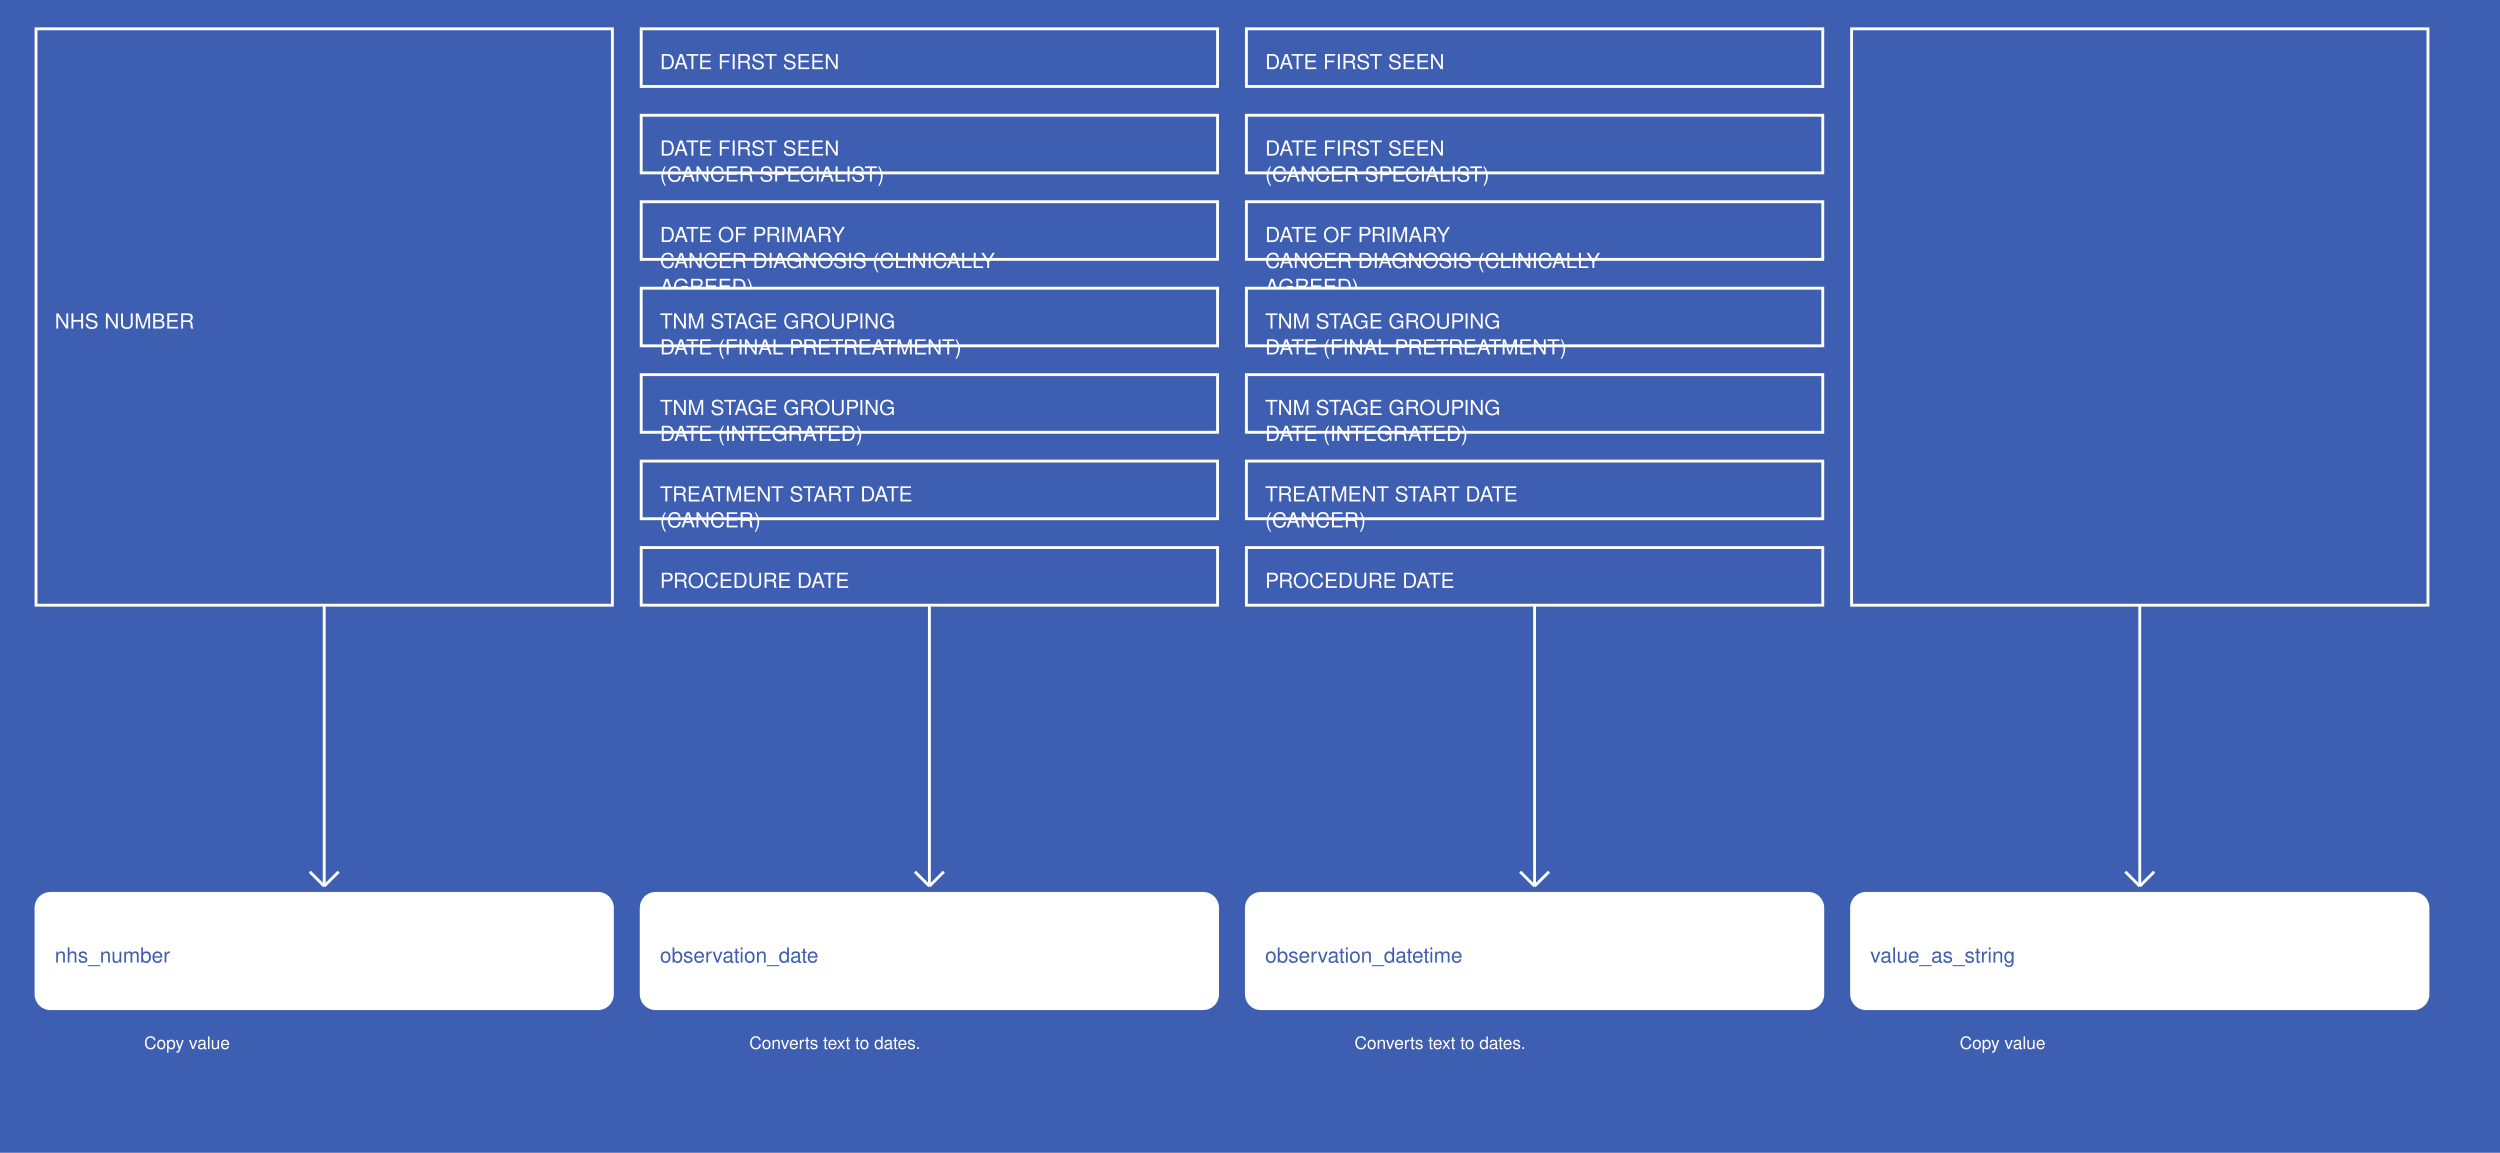
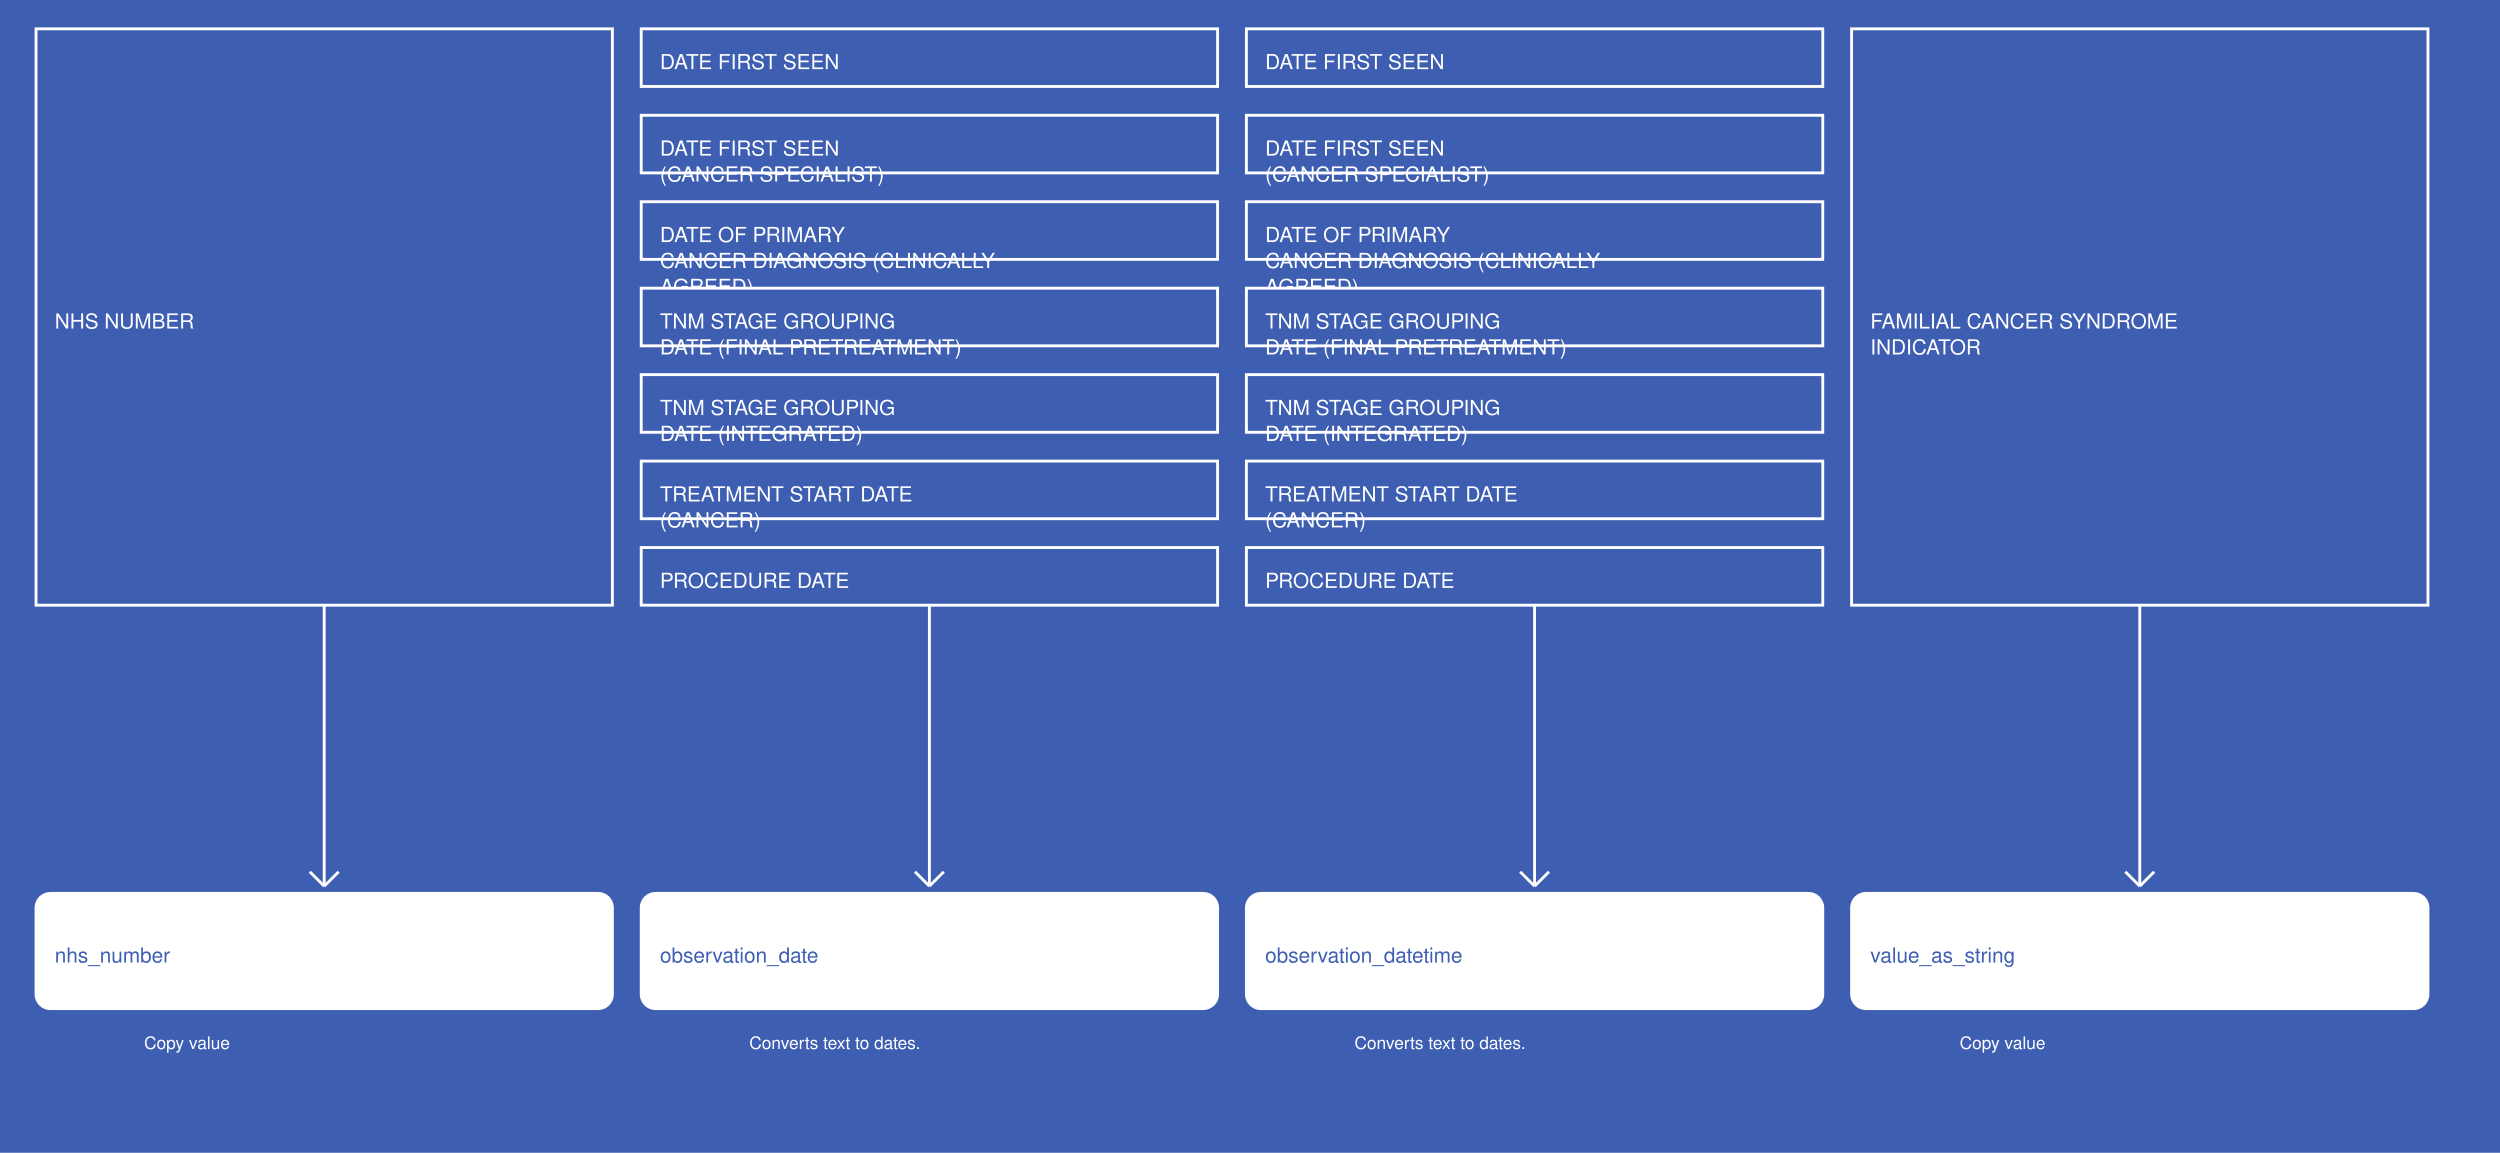
<svg xmlns="http://www.w3.org/2000/svg" width="1735" height="800">
  <rect width="100%" height="100%" fill="#3E5EB2" />
  <g>
    <rect x="25" y="20" width="400" height="400" fill="#3E5EB2" stroke="white" stroke-width="2" />
    <text x="38" y="228" fill="white" font-family="Helvetica" font-size="1.2em" text-anchor="start">NHS NUMBER</text>
  </g>
  <g>
    <line x1="225" y1="420" x2="225" y2="615" stroke="white" stroke-width="2" />
    <line x1="215" y1="605" x2="225" y2="615" stroke="white" stroke-width="2" />
    <line x1="235" y1="605" x2="225" y2="615" stroke="white" stroke-width="2" />
    <text x="100" y="728" fill="white" font-size="1em" font-family="Helvetica">Copy value</text>
  </g>
  <g>
    <rect x="25" y="620" width="400" height="80" fill="white" stroke="white" stroke-width="2" rx="10" />
    <text x="38" y="668" fill="#3E5EB2" font-family="Helvetica" font-size="1.2em" text-anchor="start">nhs_number</text>
  </g>
  <g>
    <rect x="445" y="20" width="400" height="40" fill="#3E5EB2" stroke="white" stroke-width="2" />
    <text x="458" y="48" fill="white" font-family="Helvetica" font-size="1.2em" text-anchor="start">DATE FIRST SEEN</text>
  </g>
  <g>
    <rect x="445" y="80" width="400" height="40" fill="#3E5EB2" stroke="white" stroke-width="2" />
    <text x="458" y="108" fill="white" font-family="Helvetica" font-size="1.2em" text-anchor="start">DATE FIRST SEEN</text>
    <text x="458" y="126" fill="white" font-family="Helvetica" font-size="1.2em" text-anchor="start">(CANCER SPECIALIST)</text>
  </g>
  <g>
    <rect x="445" y="140" width="400" height="40" fill="#3E5EB2" stroke="white" stroke-width="2" />
    <text x="458" y="168" fill="white" font-family="Helvetica" font-size="1.2em" text-anchor="start">DATE OF PRIMARY</text>
    <text x="458" y="186" fill="white" font-family="Helvetica" font-size="1.2em" text-anchor="start">CANCER DIAGNOSIS (CLINICALLY</text>
    <text x="458" y="204" fill="white" font-family="Helvetica" font-size="1.2em" text-anchor="start">AGREED)</text>
  </g>
  <g>
    <rect x="445" y="200" width="400" height="40" fill="#3E5EB2" stroke="white" stroke-width="2" />
    <text x="458" y="228" fill="white" font-family="Helvetica" font-size="1.2em" text-anchor="start">TNM STAGE GROUPING</text>
    <text x="458" y="246" fill="white" font-family="Helvetica" font-size="1.2em" text-anchor="start">DATE (FINAL PRETREATMENT)</text>
  </g>
  <g>
    <rect x="445" y="260" width="400" height="40" fill="#3E5EB2" stroke="white" stroke-width="2" />
    <text x="458" y="288" fill="white" font-family="Helvetica" font-size="1.2em" text-anchor="start">TNM STAGE GROUPING</text>
    <text x="458" y="306" fill="white" font-family="Helvetica" font-size="1.2em" text-anchor="start">DATE (INTEGRATED)</text>
  </g>
  <g>
    <rect x="445" y="320" width="400" height="40" fill="#3E5EB2" stroke="white" stroke-width="2" />
    <text x="458" y="348" fill="white" font-family="Helvetica" font-size="1.2em" text-anchor="start">TREATMENT START DATE</text>
    <text x="458" y="366" fill="white" font-family="Helvetica" font-size="1.2em" text-anchor="start">(CANCER)</text>
  </g>
  <g>
    <rect x="445" y="380" width="400" height="40" fill="#3E5EB2" stroke="white" stroke-width="2" />
    <text x="458" y="408" fill="white" font-family="Helvetica" font-size="1.2em" text-anchor="start">PROCEDURE DATE</text>
  </g>
  <g>
    <line x1="645" y1="420" x2="645" y2="615" stroke="white" stroke-width="2" />
    <line x1="635" y1="605" x2="645" y2="615" stroke="white" stroke-width="2" />
    <line x1="655" y1="605" x2="645" y2="615" stroke="white" stroke-width="2" />
    <text x="520" y="728" fill="white" font-size="1em" font-family="Helvetica">Converts text to dates.</text>
  </g>
  <g>
    <rect x="445" y="620" width="400" height="80" fill="white" stroke="white" stroke-width="2" rx="10" />
    <text x="458" y="668" fill="#3E5EB2" font-family="Helvetica" font-size="1.2em" text-anchor="start">observation_date</text>
  </g>
  <g>
    <rect x="865" y="20" width="400" height="40" fill="#3E5EB2" stroke="white" stroke-width="2" />
    <text x="878" y="48" fill="white" font-family="Helvetica" font-size="1.2em" text-anchor="start">DATE FIRST SEEN</text>
  </g>
  <g>
    <rect x="865" y="80" width="400" height="40" fill="#3E5EB2" stroke="white" stroke-width="2" />
    <text x="878" y="108" fill="white" font-family="Helvetica" font-size="1.2em" text-anchor="start">DATE FIRST SEEN</text>
    <text x="878" y="126" fill="white" font-family="Helvetica" font-size="1.2em" text-anchor="start">(CANCER SPECIALIST)</text>
  </g>
  <g>
    <rect x="865" y="140" width="400" height="40" fill="#3E5EB2" stroke="white" stroke-width="2" />
    <text x="878" y="168" fill="white" font-family="Helvetica" font-size="1.2em" text-anchor="start">DATE OF PRIMARY</text>
    <text x="878" y="186" fill="white" font-family="Helvetica" font-size="1.2em" text-anchor="start">CANCER DIAGNOSIS (CLINICALLY</text>
    <text x="878" y="204" fill="white" font-family="Helvetica" font-size="1.2em" text-anchor="start">AGREED)</text>
  </g>
  <g>
    <rect x="865" y="200" width="400" height="40" fill="#3E5EB2" stroke="white" stroke-width="2" />
    <text x="878" y="228" fill="white" font-family="Helvetica" font-size="1.2em" text-anchor="start">TNM STAGE GROUPING</text>
    <text x="878" y="246" fill="white" font-family="Helvetica" font-size="1.2em" text-anchor="start">DATE (FINAL PRETREATMENT)</text>
  </g>
  <g>
    <rect x="865" y="260" width="400" height="40" fill="#3E5EB2" stroke="white" stroke-width="2" />
    <text x="878" y="288" fill="white" font-family="Helvetica" font-size="1.2em" text-anchor="start">TNM STAGE GROUPING</text>
    <text x="878" y="306" fill="white" font-family="Helvetica" font-size="1.2em" text-anchor="start">DATE (INTEGRATED)</text>
  </g>
  <g>
    <rect x="865" y="320" width="400" height="40" fill="#3E5EB2" stroke="white" stroke-width="2" />
    <text x="878" y="348" fill="white" font-family="Helvetica" font-size="1.2em" text-anchor="start">TREATMENT START DATE</text>
    <text x="878" y="366" fill="white" font-family="Helvetica" font-size="1.2em" text-anchor="start">(CANCER)</text>
  </g>
  <g>
    <rect x="865" y="380" width="400" height="40" fill="#3E5EB2" stroke="white" stroke-width="2" />
    <text x="878" y="408" fill="white" font-family="Helvetica" font-size="1.2em" text-anchor="start">PROCEDURE DATE</text>
  </g>
  <g>
    <line x1="1065" y1="420" x2="1065" y2="615" stroke="white" stroke-width="2" />
    <line x1="1055" y1="605" x2="1065" y2="615" stroke="white" stroke-width="2" />
    <line x1="1075" y1="605" x2="1065" y2="615" stroke="white" stroke-width="2" />
    <text x="940" y="728" fill="white" font-size="1em" font-family="Helvetica">Converts text to dates.</text>
  </g>
  <g>
    <rect x="865" y="620" width="400" height="80" fill="white" stroke="white" stroke-width="2" rx="10" />
    <text x="878" y="668" fill="#3E5EB2" font-family="Helvetica" font-size="1.2em" text-anchor="start">observation_datetime</text>
  </g>
  <g>
    <rect x="1285" y="20" width="400" height="400" fill="#3E5EB2" stroke="white" stroke-width="2" />
-     <text x="1298" y="228" fill="white" font-family="Helvetica" font-size="1.2em" text-anchor="start" />
+     <text x="1298" y="228" fill="white" font-family="Helvetica" font-size="1.2em" text-anchor="start">FAMILIAL CANCER SYNDROME</text>
+     <text x="1298" y="246" fill="white" font-family="Helvetica" font-size="1.2em" text-anchor="start">INDICATOR</text>
  </g>
  <g>
    <line x1="1485" y1="420" x2="1485" y2="615" stroke="white" stroke-width="2" />
    <line x1="1475" y1="605" x2="1485" y2="615" stroke="white" stroke-width="2" />
    <line x1="1495" y1="605" x2="1485" y2="615" stroke="white" stroke-width="2" />
    <text x="1360" y="728" fill="white" font-size="1em" font-family="Helvetica">Copy value</text>
  </g>
  <g>
    <rect x="1285" y="620" width="400" height="80" fill="white" stroke="white" stroke-width="2" rx="10" />
    <text x="1298" y="668" fill="#3E5EB2" font-family="Helvetica" font-size="1.2em" text-anchor="start">value_as_string</text>
  </g>
</svg>
